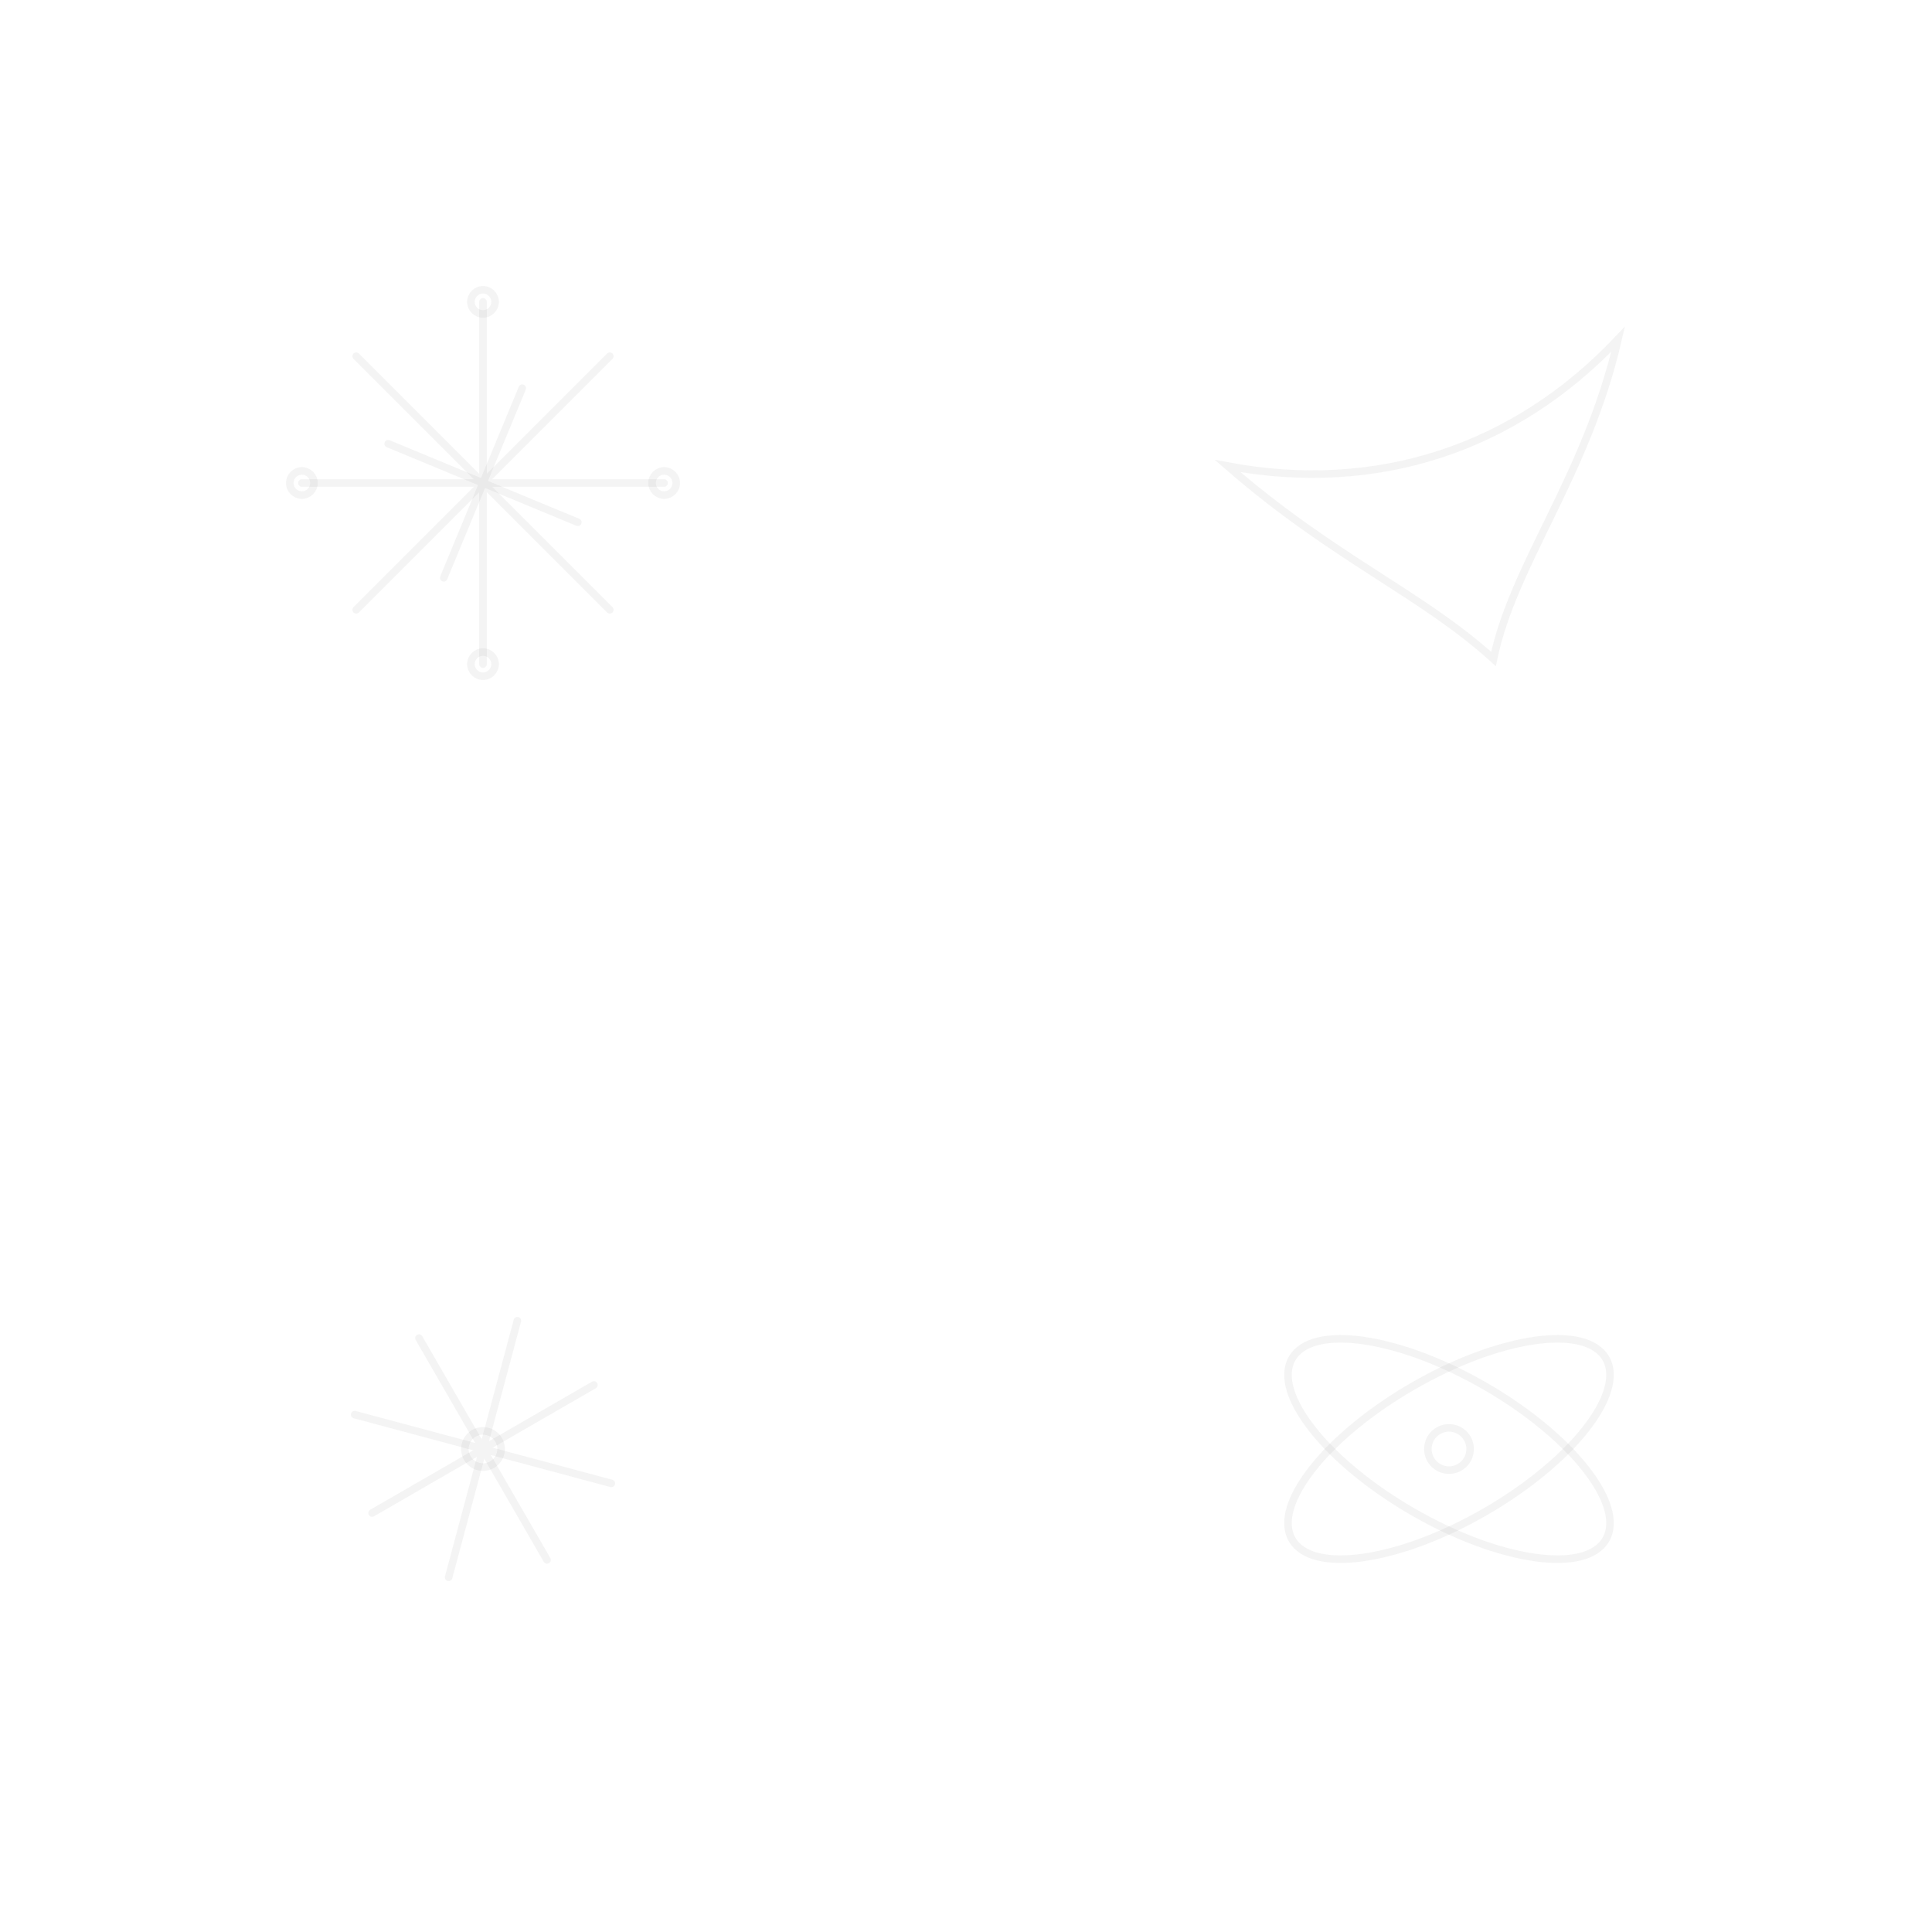
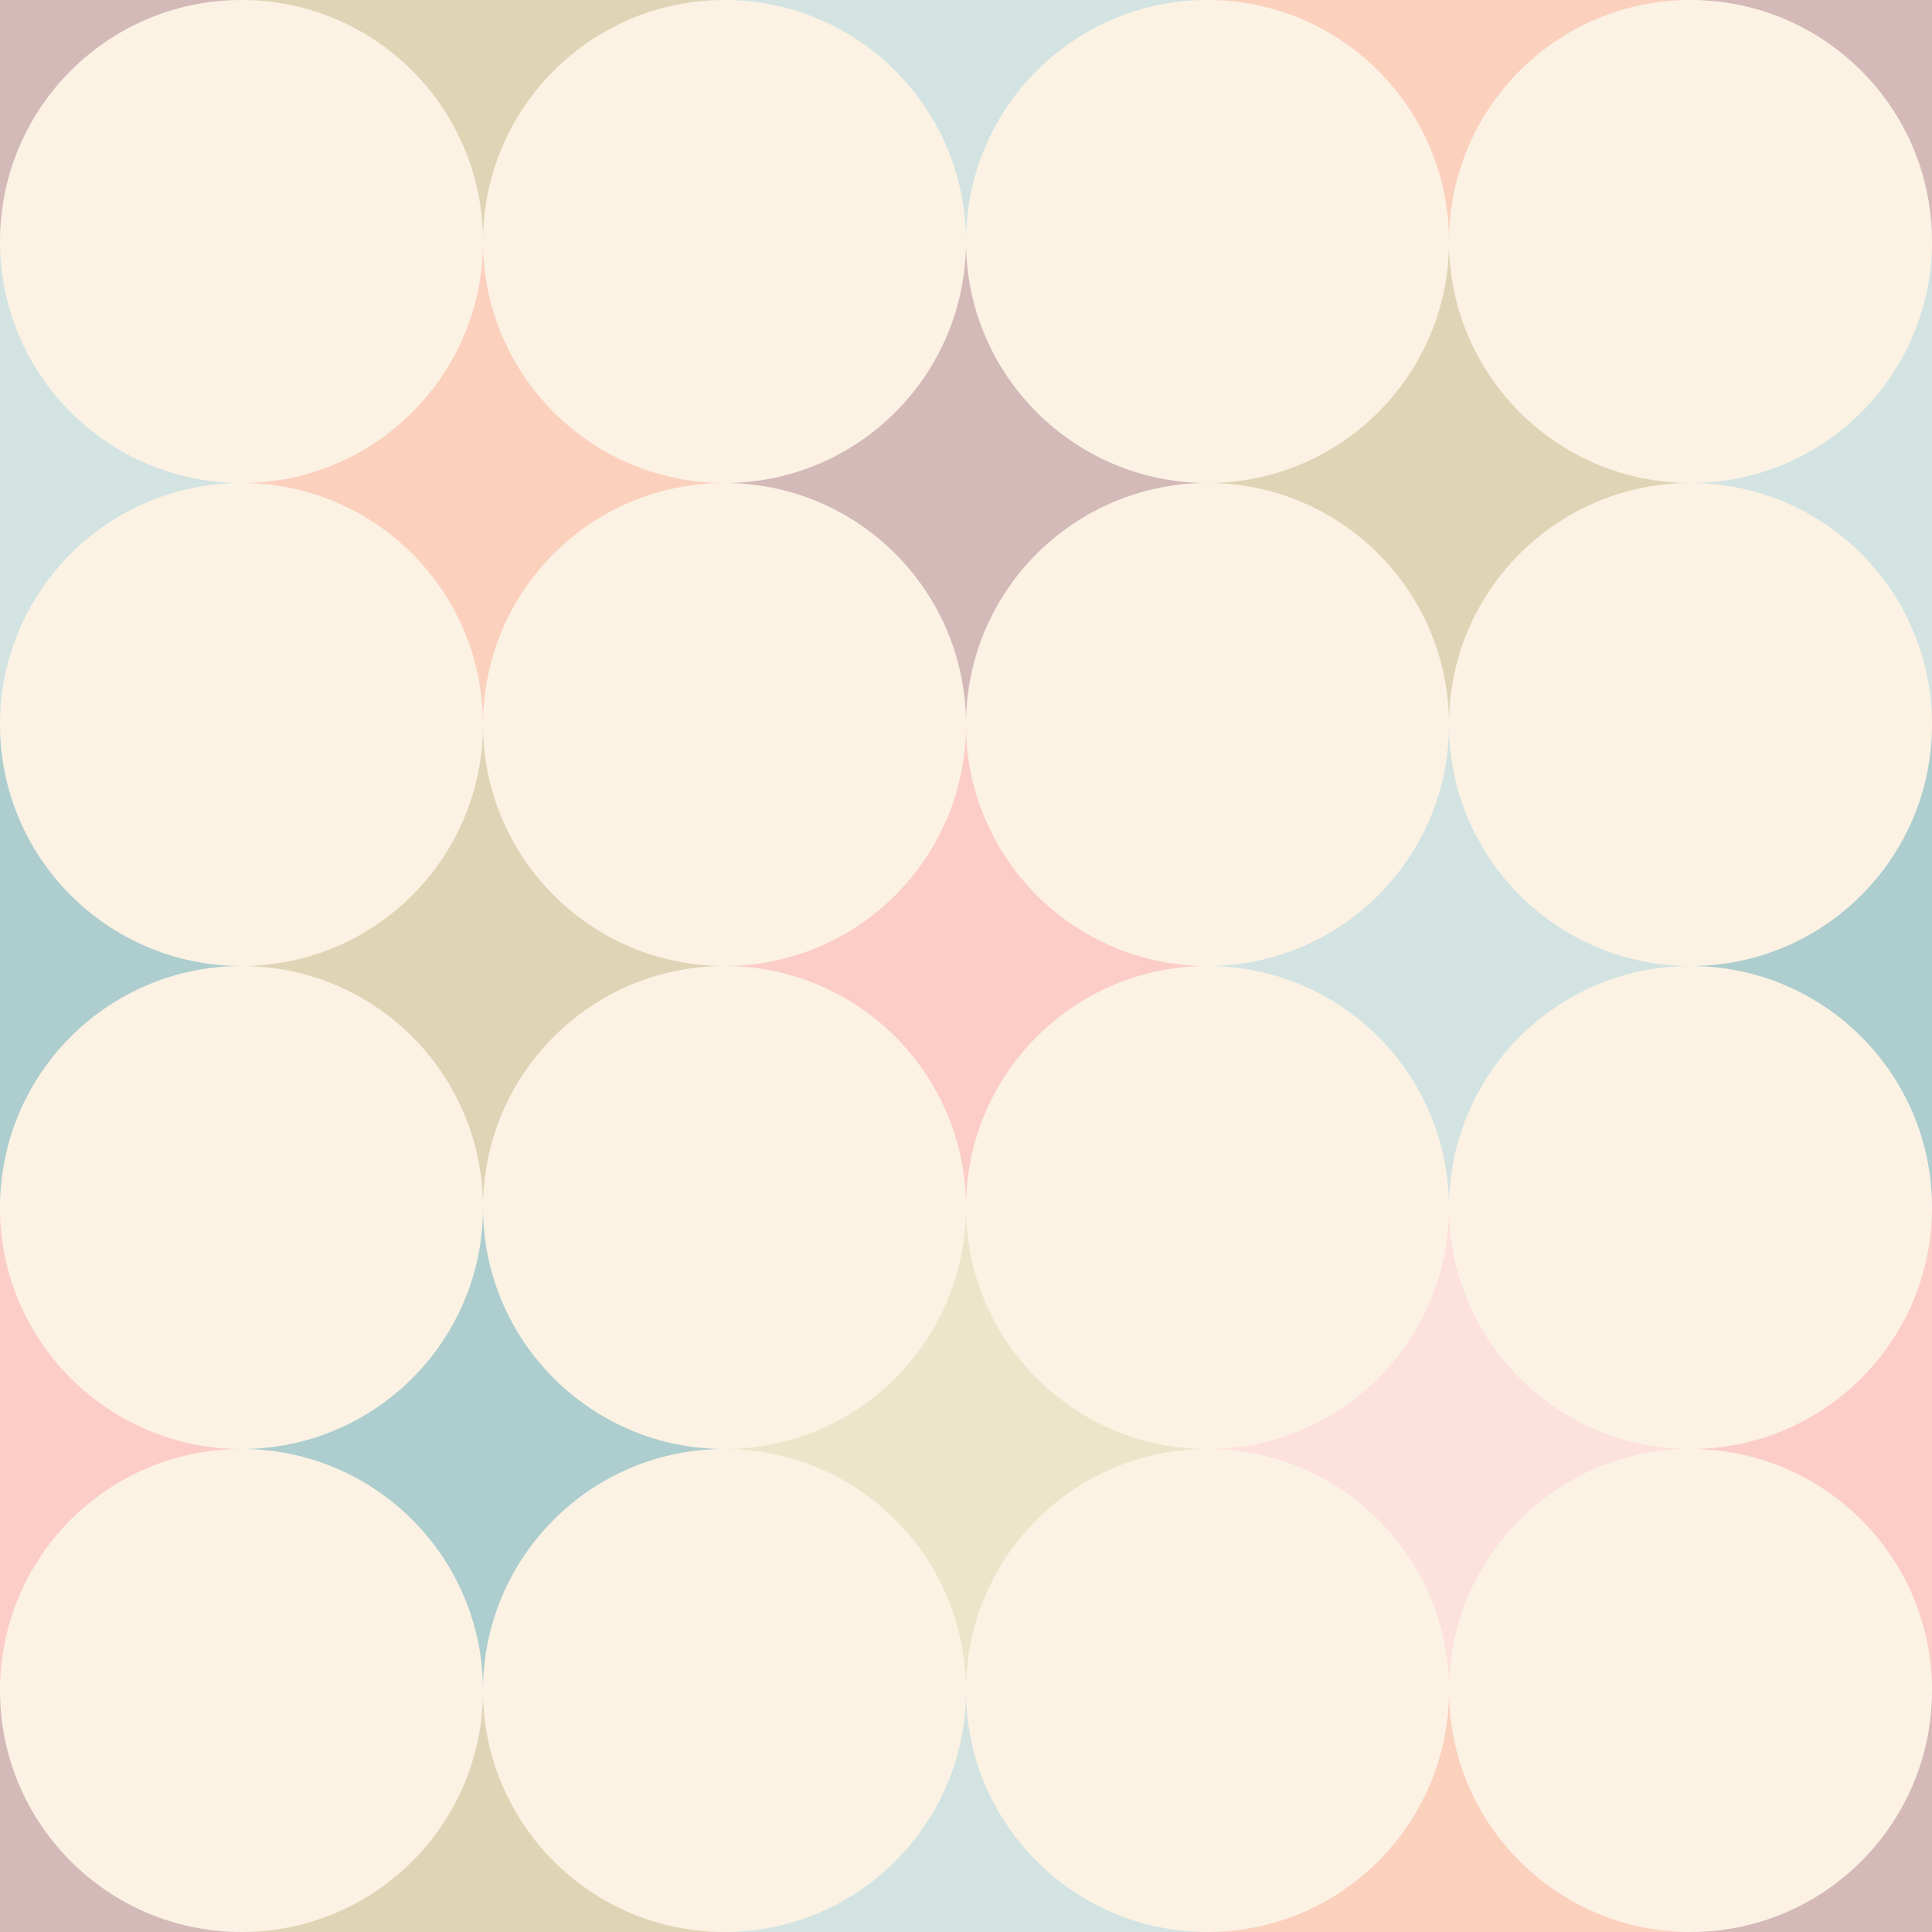
- <svg xmlns="http://www.w3.org/2000/svg" width="320" height="320" viewBox="0 0 320 320">
-   <g stroke="#1C1A17" stroke-opacity="0.05" fill="none" stroke-width="1.25" stroke-linecap="round">
-     <g transform="translate(80 80)">
-       <path d="M0-30V30M-30 0H30M-21-21 21 21M-21 21 21-21" />
-       <path d="M0-17V17M-17 0H17" transform="rotate(22.5)" />
-       <circle cx="0" cy="-30" r="2" />
-       <circle cx="0" cy="30" r="2" />
-       <circle cx="-30" cy="0" r="2" />
-       <circle cx="30" cy="0" r="2" />
-     </g>
-     <g transform="translate(240 80) rotate(-18)">
-       <path d="M-34-14C-12-2 12-2 34-14 22 6 6 16-2 30-10 16-22 6-34-14Z" />
-     </g>
-     <g transform="translate(80 240) rotate(15)">
-       <path d="M0-22V22M-22 0H22M-15-15 15 15M-15 15 15-15" />
-       <circle cx="0" cy="0" r="3" />
-     </g>
-     <g transform="translate(240 240) rotate(-30)">
-       <ellipse cx="0" cy="0" rx="30" ry="12" />
-       <ellipse cx="0" cy="0" rx="30" ry="12" transform="rotate(60)" />
-       <circle cx="0" cy="0" r="3.5" />
-     </g>
-   </g>
+ <svg xmlns="http://www.w3.org/2000/svg" width="1000" height="1000" viewBox="0 0 1000 1000" fill="none">
+   <rect x="1000" y="1000" width="125" height="125" transform="rotate(-180 1000 1000)" fill="#D4B9B8" />
+   <rect x="1000" y="125" width="125" height="125" transform="rotate(-180 1000 125)" fill="#D4B9B8" />
+   <rect x="500" y="1000" width="125" height="125" transform="rotate(-180 500 1000)" fill="#D2E3E2" />
+   <rect x="500" y="125" width="125" height="125" transform="rotate(-180 500 125)" fill="#D2E3E2" />
+   <rect x="125" y="375" width="125" height="125" transform="rotate(-180 125 375)" fill="#D2E3E2" />
+   <rect x="1000" y="375" width="125" height="125" transform="rotate(-180 1000 375)" fill="#D2E3E2" />
+   <rect x="125" y="250" width="125" height="125" transform="rotate(-180 125 250)" fill="#D2E3E2" />
+   <rect x="1000" y="250" width="125" height="125" transform="rotate(-180 1000 250)" fill="#D2E3E2" />
+   <rect x="875" y="1000" width="125" height="125" transform="rotate(-180 875 1000)" fill="#FBD0BD" />
+   <rect x="875" y="125" width="125" height="125" transform="rotate(-180 875 125)" fill="#FBD0BD" />
+   <rect x="375" y="375" width="125" height="125" transform="rotate(-180 375 375)" fill="#FBD0BD" />
+   <rect x="875" y="875" width="125" height="125" transform="rotate(-180 875 875)" fill="#FDE1DC" />
+   <rect x="875" y="625" width="125" height="125" transform="rotate(-180 875 625)" fill="#D2E3E2" />
+   <rect x="875" y="750" width="125" height="125" transform="rotate(-180 875 750)" fill="#FDE1DC" />
+   <rect x="875" y="500" width="125" height="125" transform="rotate(-180 875 500)" fill="#D2E3E2" />
+   <rect x="375" y="250" width="125" height="125" transform="rotate(-180 375 250)" fill="#FBD0BD" />
+   <rect x="375" y="1000" width="125" height="125" transform="rotate(-180 375 1000)" fill="#DFD4B5" />
+   <rect x="375" y="125" width="125" height="125" transform="rotate(-180 375 125)" fill="#DFD4B5" />
+   <rect x="375" y="625" width="125" height="125" transform="rotate(-180 375 625)" fill="#DFD4B5" />
+   <rect x="875" y="375" width="125" height="125" transform="rotate(-180 875 375)" fill="#DFD4B5" />
+   <rect x="625" y="875" width="125" height="125" transform="rotate(-180 625 875)" fill="#EBE5CA" />
+   <rect x="625" y="625" width="125" height="125" transform="rotate(-180 625 625)" fill="#FCCDC6" />
+   <rect x="625" y="375" width="125" height="125" transform="rotate(-180 625 375)" fill="#D4B9B9" />
+   <rect x="375" y="500" width="125" height="125" transform="rotate(-180 375 500)" fill="#DFD4B5" />
+   <rect x="875" y="250" width="125" height="125" transform="rotate(-180 875 250)" fill="#DFD4B5" />
+   <rect x="625" y="750" width="125" height="125" transform="rotate(-180 625 750)" fill="#EBE5CA" />
+   <rect x="625" y="500" width="125" height="125" transform="rotate(-180 625 500)" fill="#FCCDC6" />
+   <rect x="625" y="250" width="125" height="125" transform="rotate(-180 625 250)" fill="#D4B9B9" />
+   <rect x="375" y="875" width="125" height="125" transform="rotate(-180 375 875)" fill="#ADCDCE" />
+   <rect x="375" y="750" width="125" height="125" transform="rotate(-180 375 750)" fill="#ADCDCE" />
+   <rect x="750" y="1000" width="125" height="125" transform="rotate(-180 750 1000)" fill="#FBD0BD" />
+   <rect x="750" y="125" width="125" height="125" transform="rotate(-180 750 125)" fill="#FBD0BD" />
+   <rect x="250" y="375" width="125" height="125" transform="rotate(-180 250 375)" fill="#FBD0BD" />
+   <rect x="750" y="875" width="125" height="125" transform="rotate(-180 750 875)" fill="#FDE1DC" />
+   <rect x="750" y="625" width="125" height="125" transform="rotate(-180 750 625)" fill="#D2E3E2" />
+   <rect x="750" y="750" width="125" height="125" transform="rotate(-180 750 750)" fill="#FDE1DC" />
+   <rect x="750" y="500" width="125" height="125" transform="rotate(-180 750 500)" fill="#D2E3E2" />
+   <rect x="250" y="250" width="125" height="125" transform="rotate(-180 250 250)" fill="#FBD0BD" />
+   <rect x="250" y="1000" width="125" height="125" transform="rotate(-180 250 1000)" fill="#DFD4B5" />
+   <rect x="250" y="125" width="125" height="125" transform="rotate(-180 250 125)" fill="#DFD4B5" />
+   <rect x="250" y="625" width="125" height="125" transform="rotate(-180 250 625)" fill="#DFD4B5" />
+   <rect x="750" y="375" width="125" height="125" transform="rotate(-180 750 375)" fill="#DFD4B5" />
+   <rect x="500" y="875" width="125" height="125" transform="rotate(-180 500 875)" fill="#EBE5CA" />
+   <rect x="500" y="625" width="125" height="125" transform="rotate(-180 500 625)" fill="#FCCDC6" />
+   <rect x="500" y="375" width="125" height="125" transform="rotate(-180 500 375)" fill="#D4B9B9" />
+   <rect x="250" y="500" width="125" height="125" transform="rotate(-180 250 500)" fill="#DFD4B5" />
+   <rect x="750" y="250" width="125" height="125" transform="rotate(-180 750 250)" fill="#DFD4B5" />
+   <rect x="500" y="750" width="125" height="125" transform="rotate(-180 500 750)" fill="#EBE5CA" />
+   <rect x="500" y="500" width="125" height="125" transform="rotate(-180 500 500)" fill="#FCCDC6" />
+   <rect x="500" y="250" width="125" height="125" transform="rotate(-180 500 250)" fill="#D4B9B9" />
+   <rect x="250" y="875" width="125" height="125" transform="rotate(-180 250 875)" fill="#ADCDCE" />
+   <rect x="125" y="625" width="125" height="125" transform="rotate(-180 125 625)" fill="#ADCDCE" />
+   <rect x="1000" y="625" width="125" height="125" transform="rotate(-180 1000 625)" fill="#ADCDCE" />
+   <rect x="250" y="750" width="125" height="125" transform="rotate(-180 250 750)" fill="#ADCDCE" />
+   <rect x="125" y="500" width="125" height="125" transform="rotate(-180 125 500)" fill="#ADCDCE" />
+   <rect x="1000" y="500" width="125" height="125" transform="rotate(-180 1000 500)" fill="#ADCDCE" />
+   <rect x="625" y="1000" width="125" height="125" transform="rotate(-180 625 1000)" fill="#D2E3E2" />
+   <rect x="625" y="125" width="125" height="125" transform="rotate(-180 625 125)" fill="#D2E3E2" />
+   <rect x="125" y="1000" width="125" height="125" transform="rotate(-180 125 1000)" fill="#D4B9B9" />
+   <rect x="125" y="125" width="125" height="125" transform="rotate(-180 125 125)" fill="#D4B9B9" />
+   <rect x="125" y="875" width="125" height="125" transform="rotate(-180 125 875)" fill="#FCCDC6" />
+   <rect x="1000" y="875" width="125" height="125" transform="rotate(-180 1000 875)" fill="#FCCDC6" />
+   <rect x="125" y="750" width="125" height="125" transform="rotate(-180 125 750)" fill="#FCCDC6" />
+   <rect x="1000" y="750" width="125" height="125" transform="rotate(-180 1000 750)" fill="#FCCDC6" />
+   <circle cx="875" cy="875" r="125" transform="rotate(-180 875 875)" fill="#FBF2E4" />
+   <circle cx="875" cy="625" r="125" transform="rotate(-180 875 625)" fill="#FBF2E4" />
+   <circle cx="875" cy="375" r="125" transform="rotate(-180 875 375)" fill="#FBF2E4" />
+   <circle cx="875" cy="125" r="125" transform="rotate(-180 875 125)" fill="#FBF2E4" />
+   <circle cx="625" cy="875" r="125" transform="rotate(-180 625 875)" fill="#FBF2E4" />
+   <circle cx="625" cy="625" r="125" transform="rotate(-180 625 625)" fill="#FBF2E4" />
+   <circle cx="625" cy="375" r="125" transform="rotate(-180 625 375)" fill="#FBF2E4" />
+   <circle cx="625" cy="125" r="125" transform="rotate(-180 625 125)" fill="#FBF2E4" />
+   <circle cx="375" cy="875" r="125" transform="rotate(-180 375 875)" fill="#FBF2E4" />
+   <circle cx="375" cy="625" r="125" transform="rotate(-180 375 625)" fill="#FBF2E4" />
+   <circle cx="375" cy="375" r="125" transform="rotate(-180 375 375)" fill="#FBF2E4" />
+   <circle cx="375" cy="125" r="125" transform="rotate(-180 375 125)" fill="#FBF2E4" />
+   <circle cx="125" cy="875" r="125" transform="rotate(-180 125 875)" fill="#FBF2E4" />
+   <circle cx="125" cy="625" r="125" transform="rotate(-180 125 625)" fill="#FBF2E4" />
+   <circle cx="125" cy="375" r="125" transform="rotate(-180 125 375)" fill="#FBF2E4" />
+   <circle cx="125" cy="125" r="125" transform="rotate(-180 125 125)" fill="#FBF2E4" />
</svg>
